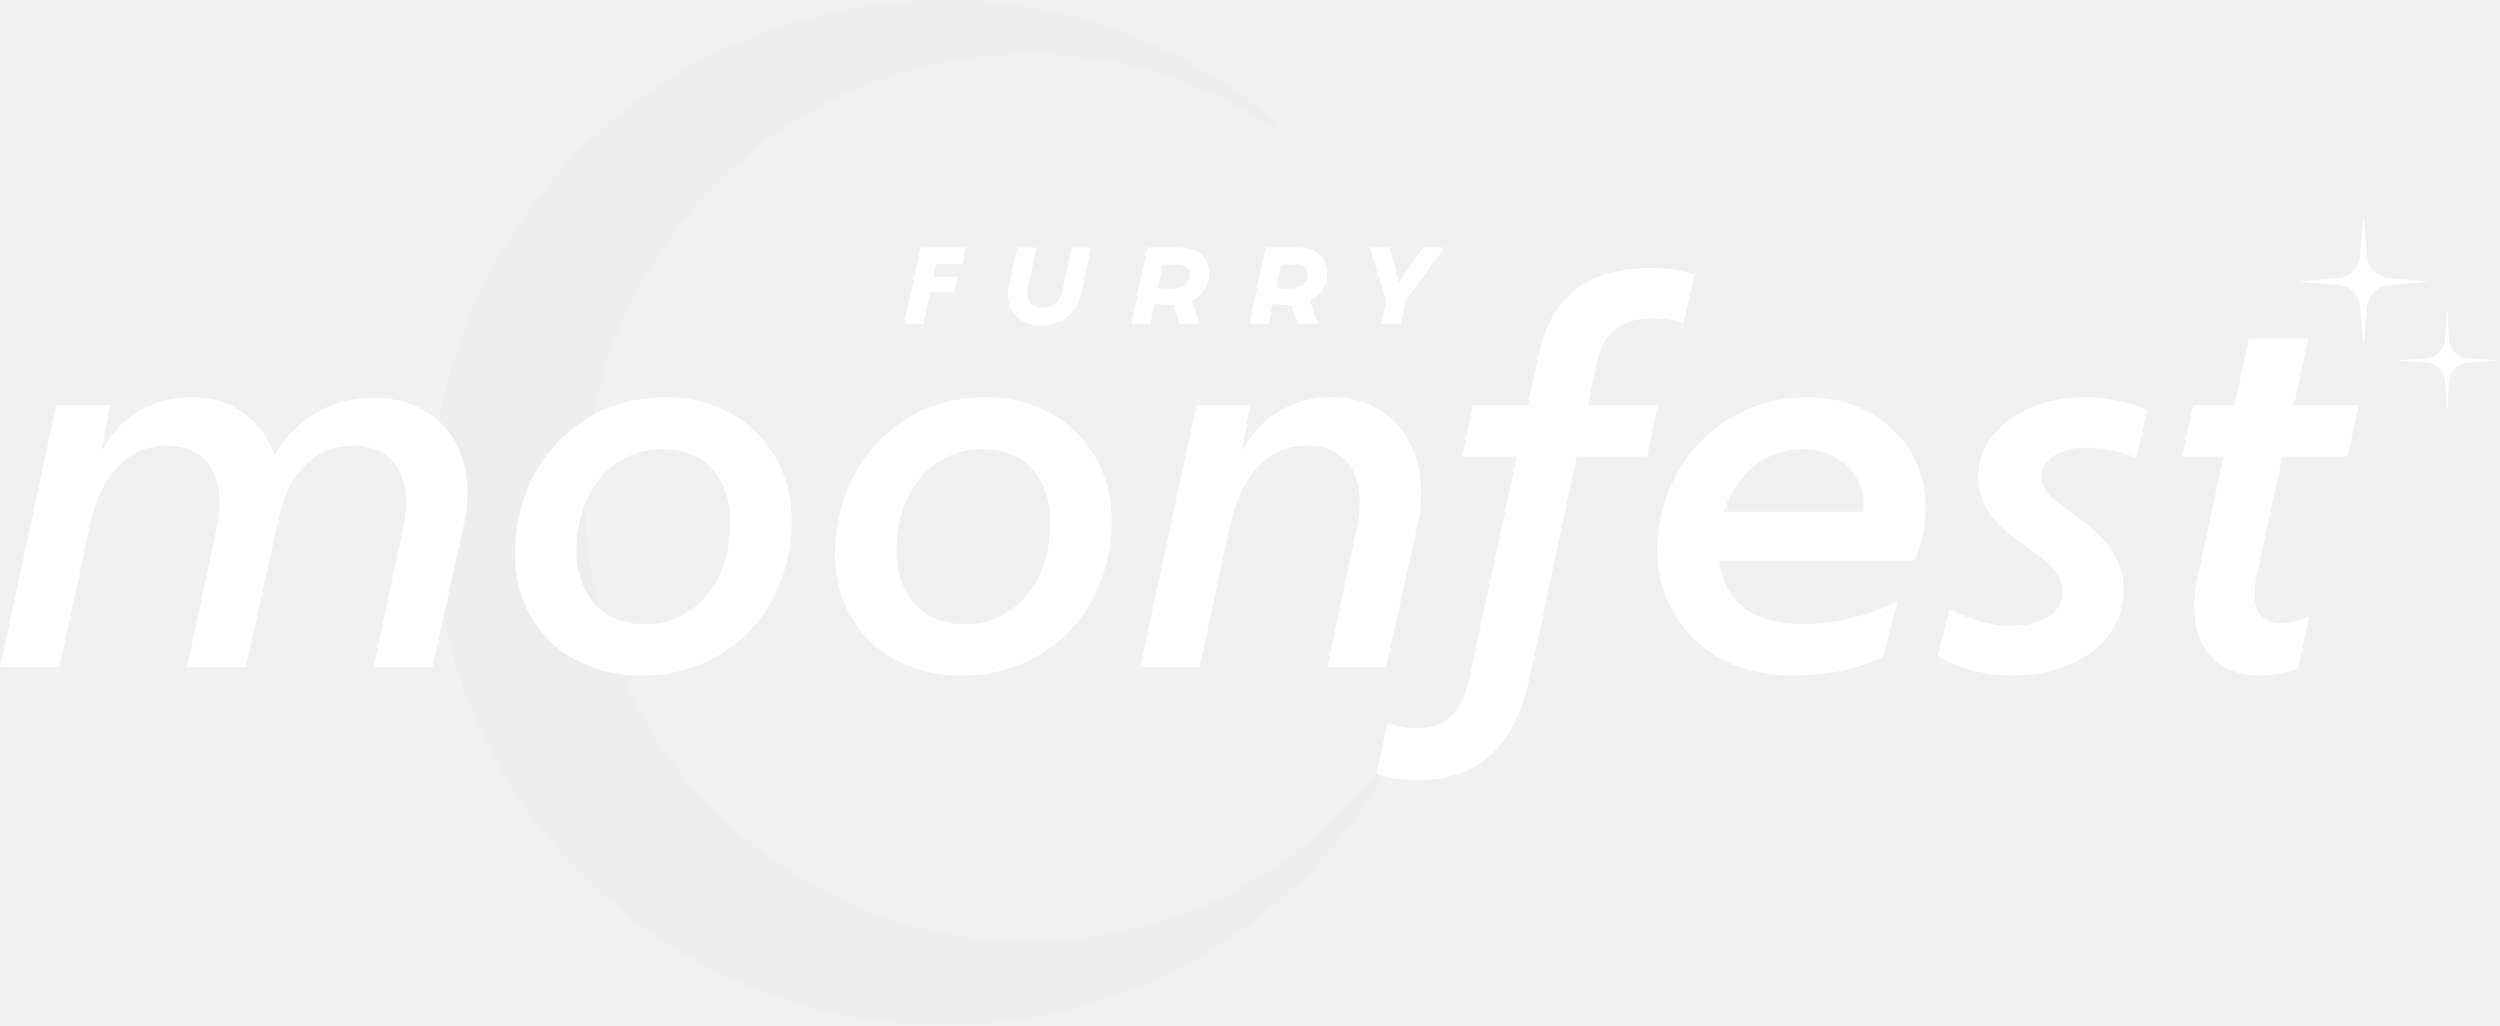
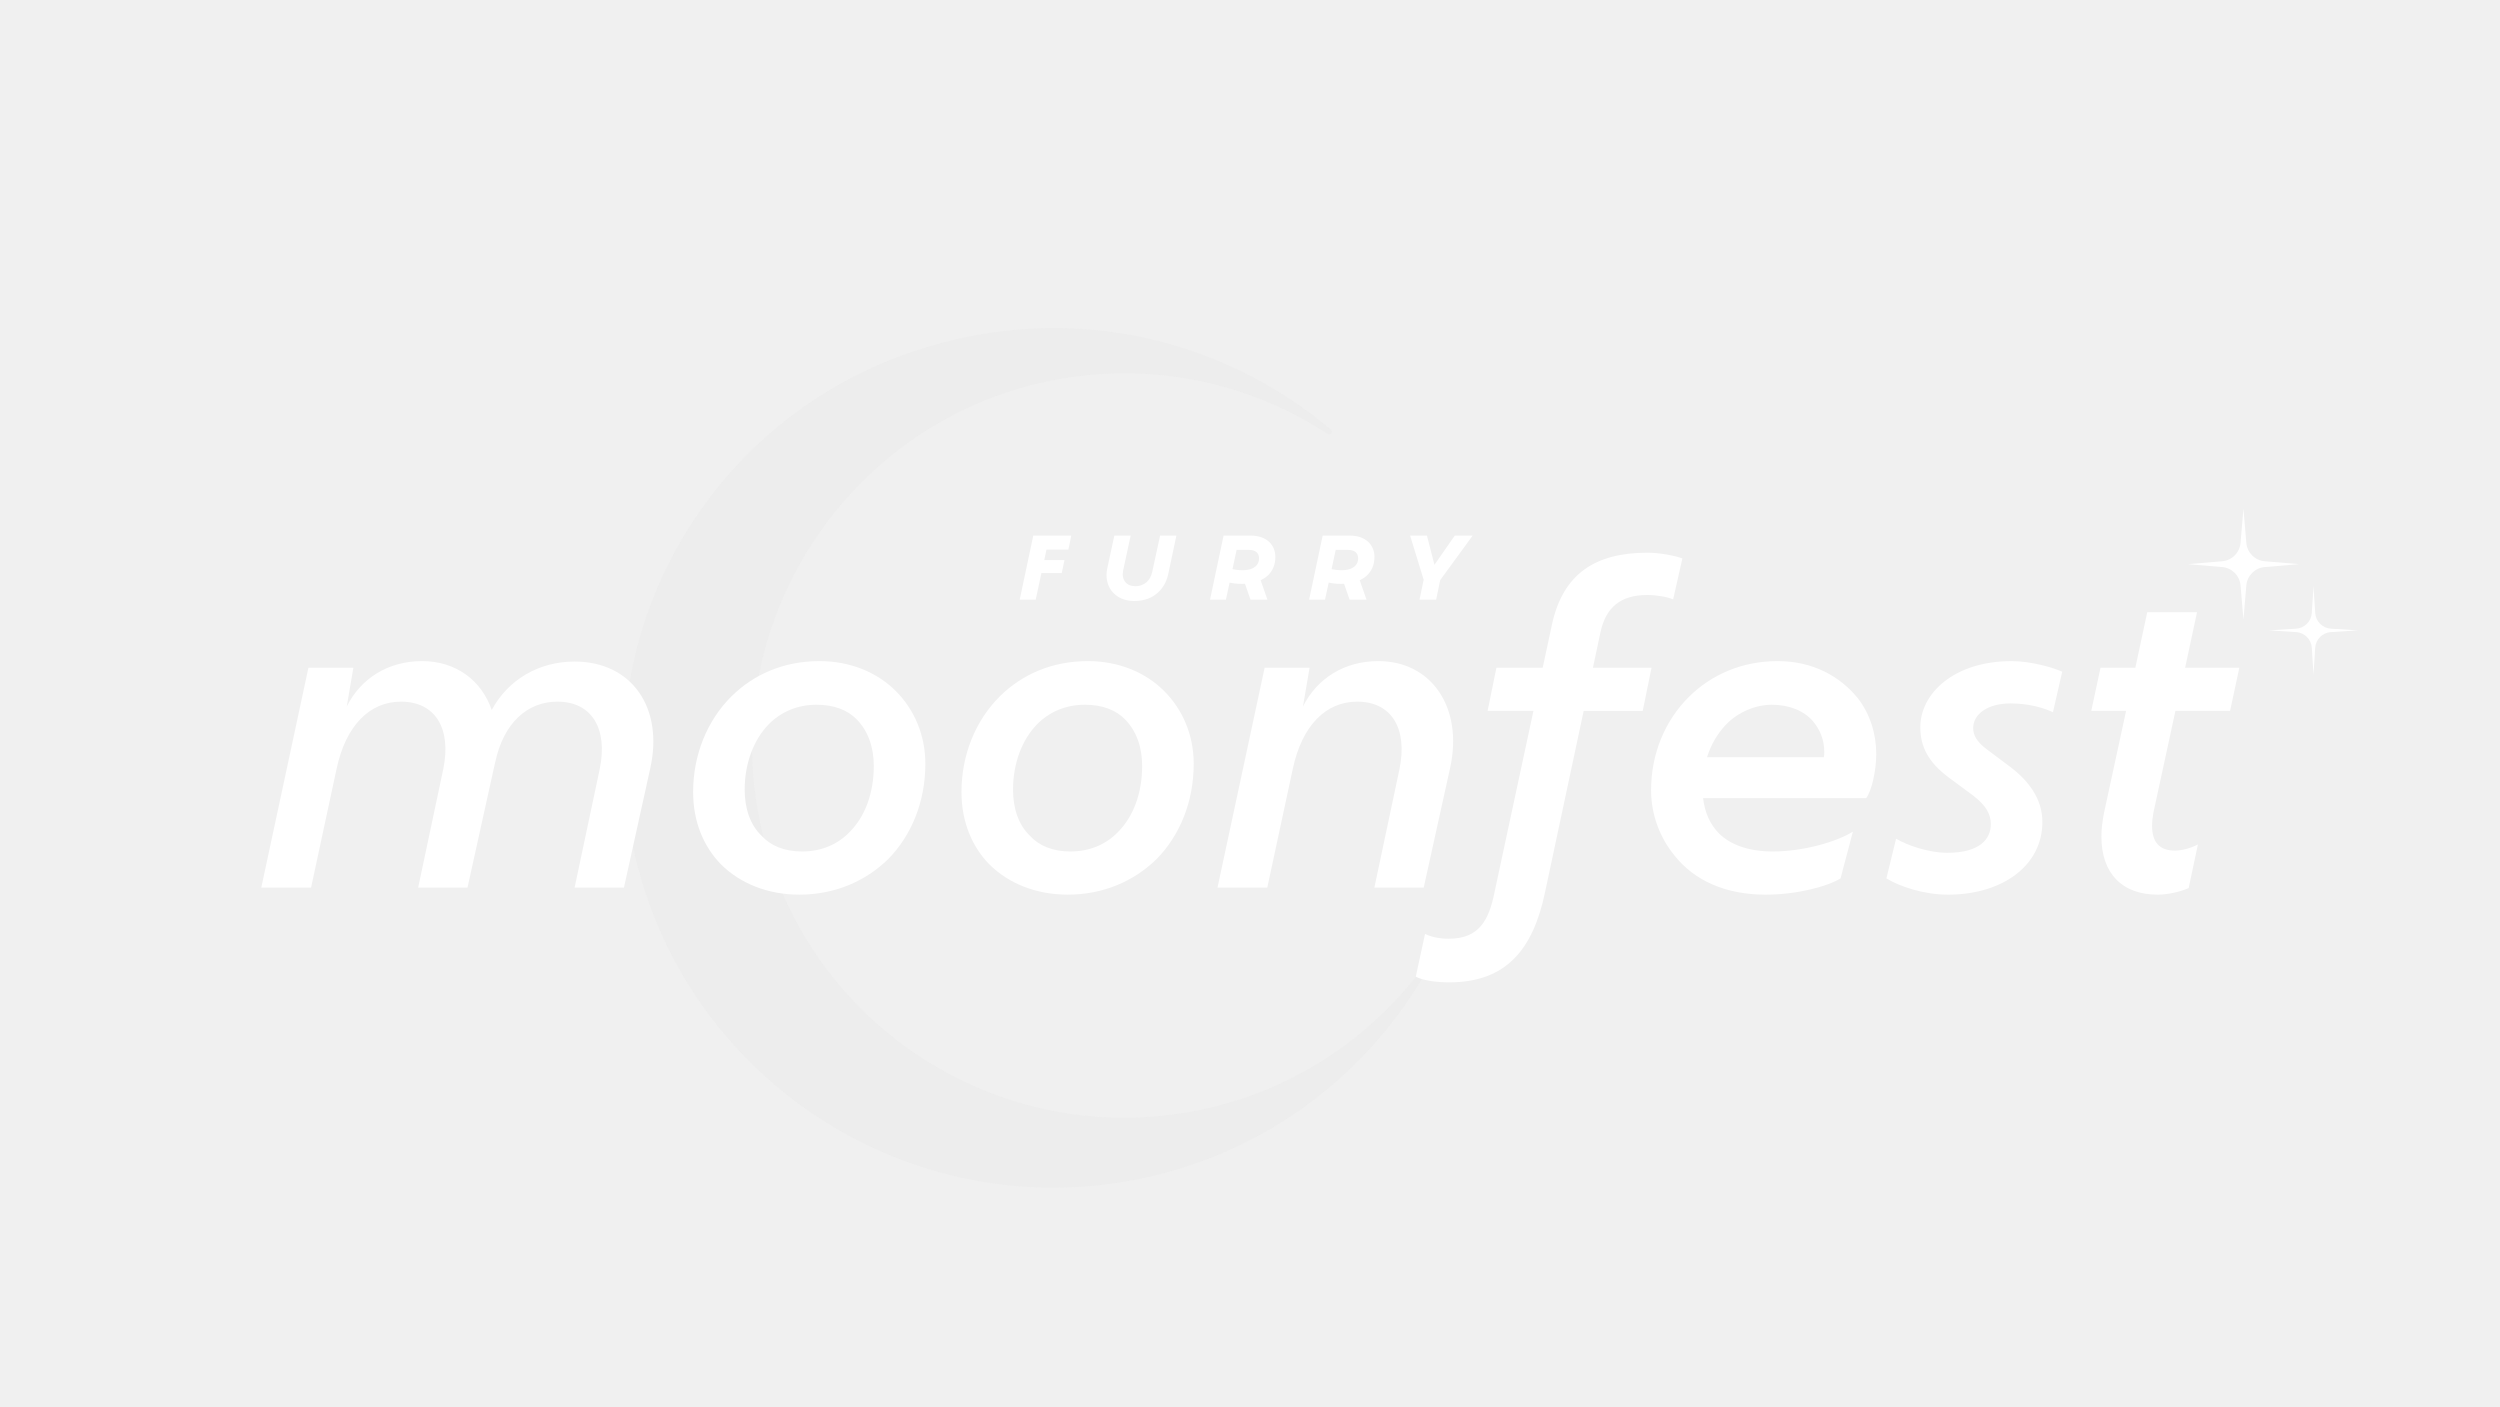
- <svg xmlns="http://www.w3.org/2000/svg" id="Layer_1" data-name="Layer 1" viewBox="0 0 1560.73 639.92">
+ <svg xmlns="http://www.w3.org/2000/svg" id="Layer_1" data-name="Layer 1" viewBox="0 0 1920 1080">
  <defs>
    <style>
      .cls-1 {
        fill: #fff;
      }

      .cls-2 {
        fill: #e6e6e6;
        opacity: .3;
      }
    </style>
  </defs>
-   <path id="luna_grande" data-name="luna grande" class="cls-2" d="M689.88,583.73c-146.18,25.45-285.52-68.7-317.74-211.89-35.26-156.71,70.68-311.41,229.55-335.07,69.63-10.37,137.35,6.24,192.26,42.16,2.1,1.37,4.31-1.57,2.4-3.19C712.41,4.8,592.84-22.53,475.9,20.75c-120.95,44.76-202.96,159.02-206.15,287.94-5.19,209.56,179.54,360.43,374.85,326.43,96.41-16.78,175.15-75.09,221.09-153.35,1.35-2.3-1.9-4.47-3.52-2.36-40.82,53.24-100.98,91.9-172.29,104.31Z" />
+   <path id="luna_grande" data-name="luna grande" class="cls-2" d="M912.41,854.15c-150.81,26.25-294.57-70.88-327.81-218.61-36.38-161.67,72.92-321.28,236.83-345.68,71.84-10.7,141.7,6.44,198.36,43.5,2.17,1.42,4.45-1.62,2.47-3.29-86.6-73.19-209.96-101.38-330.6-56.73-124.78,46.18-209.39,164.06-212.68,297.07-5.36,216.2,185.23,371.85,386.72,336.78,99.46-17.31,180.7-77.47,228.1-158.21,1.39-2.37-1.96-4.61-3.63-2.43-42.11,54.93-104.18,94.81-177.74,107.62Z" />
  <g>
-     <path class="cls-1" d="M289.65,327.34l-19.68,89.23h-36.74l18.7-88.24c6.23-30.18-5.9-50.19-31.49-50.19-22.31,0-40.02,15.75-46.25,44.94l-.98,4.26-19.68,89.23h-36.74l18.7-88.24c6.23-30.18-5.9-50.19-31.49-50.19-23.29,0-41,17.71-47.89,49.86l-19.03,88.57H0l35.1-163.69h33.46l-4.92,28.87c10.5-20.99,30.84-33.79,56.09-33.79s44.28,14.43,51.83,36.41c12.14-22.64,35.1-36.08,61.67-36.08,42.64,0,66.26,34.44,56.42,79.06Z" />
-     <path class="cls-1" d="M342.13,399.18c-12.79-13.12-20.67-31.49-20.67-53.8,0-27.23,10.17-53.14,28.87-71.51,16.07-15.75,38.05-25.92,65.28-25.92,22.63,0,42.64,8.2,56.75,22.31,13.78,13.78,21.98,32.8,21.98,54.13,0,28.54-10.5,53.47-27.56,70.86-17.06,16.73-40.02,26.57-66.26,26.57-23.29,0-43.96-8.2-58.39-22.63ZM437.92,375.23c11.48-11.48,18.04-28.87,18.04-49.21,0-14.11-4.26-25.92-12.47-34.44-6.89-7.22-17.06-11.15-30.18-11.15-14.11,0-26.57,5.25-35.76,14.76-10.82,11.15-17.71,28.54-17.71,48.55,0,14.11,4.26,26.24,12.46,34.12,6.89,7.54,17.06,11.81,30.18,11.81,14.43,0,26.57-5.25,35.43-14.43Z" />
-     <path class="cls-1" d="M541.9,399.18c-12.79-13.12-20.67-31.49-20.67-53.8,0-27.23,10.17-53.14,28.87-71.51,16.07-15.75,38.05-25.92,65.28-25.92,22.63,0,42.64,8.2,56.75,22.31,13.78,13.78,21.98,32.8,21.98,54.13,0,28.54-10.5,53.47-27.55,70.86-17.06,16.73-40.02,26.57-66.26,26.57-23.29,0-43.96-8.2-58.39-22.63ZM637.68,375.23c11.48-11.48,18.04-28.87,18.04-49.21,0-14.11-4.26-25.92-12.47-34.44-6.89-7.22-17.06-11.15-30.18-11.15-14.11,0-26.57,5.25-35.76,14.76-10.82,11.15-17.71,28.54-17.71,48.55,0,14.11,4.26,26.24,12.46,34.12,6.89,7.54,17.06,11.81,30.18,11.81,14.43,0,26.57-5.25,35.43-14.43Z" />
-     <path class="cls-1" d="M885.01,327.34l-19.68,89.23h-36.74l18.7-88.24c6.23-30.18-5.9-50.19-31.49-50.19-23.29,0-41,17.71-47.89,49.86l-19.03,88.57h-37.07l35.1-163.69h33.46l-4.92,28.87c10.5-20.99,30.83-33.79,56.09-33.79,39.69,0,63.31,34.77,53.47,79.38Z" />
-     <path class="cls-1" d="M996.86,226.63l-5.58,26.24h43.63l-6.56,32.15h-43.96l-28.87,135.48c-8.86,41.99-28.87,66.59-71.18,66.59-9.18,0-19.68-1.31-24.93-4.26l6.89-31.82c4.59,2.3,10.5,3.61,17.71,3.61,22.31,0,29.85-13.45,34.12-35.1l28.87-134.49h-34.12l6.56-32.15h34.44l6.89-32.15c8.2-37.72,32.15-53.47,71.18-53.47,9.19,0,20.67,2.3,25.92,4.26l-6.89,30.51c-4.59-1.97-12.47-3.28-19.35-3.28-19.68,0-30.83,9.19-34.77,27.88Z" />
-     <path class="cls-1" d="M1194.67,349.97h-121.37c1.31,10.83,5.25,19.68,12.14,26.57,8.53,8.2,21.98,13.12,39.69,13.12,22.96,0,47.57-7.22,59.7-14.76l-9.18,34.77c-9.51,5.9-32.15,12.14-55.77,12.14-29.85,0-53.14-10.5-67.9-29.2-10.5-12.79-17.39-29.85-17.39-48.55,0-26.9,10.17-51.83,28.54-69.87,16.4-16.07,39.04-26.24,65.61-26.24s46.58,11.48,59.7,27.56c9.19,11.81,13.78,26.57,13.78,41.66,0,12.79-3.61,27.88-7.54,32.8ZM1090.35,295.19c-6.23,6.56-11.15,14.76-14.11,24.28h86.93c.33-1.31.33-2.62.33-3.94,0-9.19-3.28-16.73-8.53-22.96-6.56-7.54-17.39-12.14-30.51-12.14-11.81,0-24.93,5.25-34.12,14.76Z" />
-     <path class="cls-1" d="M1209.75,409.67l7.22-29.52c8.2,4.92,24.27,10.5,38.05,10.5,24.6,0,32.48-10.5,32.48-21.32,0-7.54-3.61-13.78-12.79-20.99l-19.03-14.1c-14.76-11.15-20.67-22.63-20.67-37.07,0-25.26,25.26-49.21,67.9-49.21,14.76,0,31.16,4.92,37.72,7.87l-6.89,30.18c-6.89-3.28-18.04-6.56-31.49-6.56-17.06,0-27.88,7.87-27.88,18.37,0,5.58,2.95,10.5,10.5,16.07l17.06,12.79c13.45,10.17,23.95,23.62,23.95,41,0,32.8-30.18,54.13-70.2,54.13-18.37,0-36.41-6.23-45.92-12.14Z" />
-     <path class="cls-1" d="M1408.52,360.8c-.66,3.61-.98,6.56-.98,9.84,0,11.81,5.25,18.37,17.06,18.37,5.25,0,12.14-1.97,17.06-4.59l-6.89,32.48c-5.58,2.62-15.42,4.92-22.96,4.92-26.57,0-41.99-15.75-41.99-43.3,0-5.25.66-11.15,1.97-17.71l16.4-75.78h-25.92l6.89-32.15h25.92l8.86-41.33h37.07l-8.86,41.33h40.35l-6.89,32.15h-40.68l-16.4,75.78Z" />
+     <path class="cls-1" d="M499.5,589.64l-20.31,92.05h-37.9l19.29-91.04c6.43-31.13-6.09-51.78-32.49-51.78-23.01,0-41.29,16.24-47.72,46.37l-1.02,4.4-20.31,92.05h-37.9l19.29-91.04c6.43-31.13-6.09-51.78-32.49-51.78-24.03,0-42.3,18.28-49.41,51.44l-19.63,91.38h-38.24l36.21-168.88h34.52l-5.08,29.78c10.83-21.66,31.81-34.86,57.87-34.86s45.69,14.89,53.47,37.57c12.52-23.35,36.21-37.23,63.62-37.23,44,0,68.36,35.54,58.21,81.56Z" />
+     <path class="cls-1" d="M553.64,663.75c-13.2-13.54-21.32-32.49-21.32-55.5,0-28.09,10.49-54.83,29.78-73.78,16.58-16.24,39.26-26.74,67.35-26.74,23.35,0,44,8.46,58.55,23.01,14.21,14.21,22.67,33.84,22.67,55.84,0,29.44-10.83,55.16-28.43,73.1-17.6,17.26-41.29,27.41-68.36,27.41-24.03,0-45.35-8.46-60.24-23.35ZM652.46,639.05c11.84-11.85,18.61-29.78,18.61-50.76,0-14.55-4.4-26.74-12.86-35.54-7.11-7.44-17.6-11.51-31.14-11.51-14.55,0-27.41,5.41-36.89,15.23-11.17,11.51-18.27,29.44-18.27,50.09,0,14.55,4.4,27.07,12.86,35.2,7.11,7.78,17.6,12.18,31.14,12.18,14.89,0,27.41-5.42,36.55-14.89Z" />
+     <path class="cls-1" d="M759.74,663.75c-13.2-13.54-21.32-32.49-21.32-55.5,0-28.09,10.49-54.83,29.78-73.78,16.58-16.24,39.26-26.74,67.35-26.74,23.35,0,44,8.46,58.55,23.01,14.21,14.21,22.67,33.84,22.67,55.84,0,29.44-10.83,55.16-28.43,73.1-17.6,17.26-41.29,27.41-68.36,27.41-24.03,0-45.35-8.46-60.24-23.35ZM858.56,639.05c11.84-11.85,18.61-29.78,18.61-50.76,0-14.55-4.4-26.74-12.86-35.54-7.11-7.44-17.6-11.51-31.14-11.51-14.55,0-27.41,5.41-36.89,15.23-11.17,11.51-18.27,29.44-18.27,50.09,0,14.55,4.4,27.07,12.86,35.2,7.11,7.78,17.6,12.18,31.14,12.18,14.89,0,27.41-5.42,36.55-14.89Z" />
+     <path class="cls-1" d="M1113.72,589.64l-20.31,92.05h-37.9l19.29-91.04c6.43-31.13-6.09-51.78-32.49-51.78-24.03,0-42.3,18.28-49.41,51.44l-19.63,91.38h-38.24l36.21-168.88h34.52l-5.08,29.78c10.83-21.66,31.81-34.86,57.87-34.86,40.95,0,65.32,35.87,55.16,81.9Z" />
+     <path class="cls-1" d="M1229.12,485.74l-5.75,27.07h45.01l-6.77,33.17h-45.35l-29.78,139.77c-9.14,43.32-29.78,68.7-73.44,68.7-9.48,0-20.31-1.35-25.72-4.4l7.11-32.83c4.74,2.37,10.83,3.72,18.27,3.72,23.01,0,30.8-13.88,35.2-36.21l29.78-138.76h-35.2l6.77-33.17h35.54l7.11-33.17c8.46-38.92,33.16-55.16,73.44-55.16,9.48,0,21.32,2.37,26.74,4.4l-7.11,31.47c-4.74-2.03-12.86-3.38-19.97-3.38-20.31,0-31.81,9.48-35.87,28.77Z" />
+     <path class="cls-1" d="M1433.19,612.99h-125.22c1.35,11.17,5.42,20.31,12.52,27.41,8.8,8.46,22.67,13.54,40.95,13.54,23.69,0,49.07-7.45,61.59-15.23l-9.48,35.87c-9.81,6.09-33.17,12.52-57.53,12.52-30.8,0-54.83-10.83-70.05-30.12-10.83-13.2-17.94-30.8-17.94-50.09,0-27.75,10.49-53.47,29.44-72.09,16.92-16.58,40.27-27.07,67.69-27.07s48.06,11.85,61.59,28.43c9.48,12.18,14.21,27.41,14.21,42.98,0,13.2-3.72,28.77-7.78,33.84ZM1325.57,556.47c-6.43,6.77-11.51,15.23-14.55,25.04h89.68c.34-1.35.34-2.71.34-4.06,0-9.48-3.38-17.26-8.8-23.69-6.77-7.78-17.94-12.52-31.47-12.52-12.18,0-25.72,5.41-35.2,15.23Z" />
+     <path class="cls-1" d="M1448.75,674.58l7.45-30.46c8.46,5.08,25.04,10.83,39.26,10.83,25.38,0,33.5-10.83,33.5-22,0-7.78-3.72-14.21-13.2-21.66l-19.63-14.55c-15.23-11.51-21.32-23.35-21.32-38.24,0-26.06,26.06-50.76,70.05-50.76,15.23,0,32.15,5.08,38.92,8.12l-7.11,31.14c-7.11-3.38-18.61-6.77-32.49-6.77-17.6,0-28.77,8.12-28.77,18.95,0,5.75,3.05,10.83,10.83,16.58l17.6,13.2c13.88,10.49,24.71,24.37,24.71,42.3,0,33.84-31.14,55.84-72.42,55.84-18.95,0-37.57-6.43-47.38-12.52Z" />
+     <path class="cls-1" d="M1653.82,624.16c-.68,3.72-1.02,6.77-1.02,10.15,0,12.18,5.42,18.95,17.6,18.95,5.42,0,12.52-2.03,17.6-4.74l-7.11,33.5c-5.75,2.71-15.91,5.08-23.69,5.08-27.41,0-43.32-16.24-43.32-44.67,0-5.42.68-11.51,2.03-18.28l16.92-78.18h-26.74l7.11-33.17h26.74l9.14-42.64h38.24l-9.14,42.64h41.63l-7.11,33.17h-41.97l-16.92,78.18Z" />
  </g>
  <g>
-     <path class="cls-1" d="M584.51,164.91l-1.65,7.8h15.05l-2.05,9.69h-15.13l-4.26,19.78h-11.9l10.09-47.68h28.29l-2.13,10.4h-16.31Z" />
-     <path class="cls-1" d="M633.14,195.89c-3.39-4.33-4.81-10.25-3.39-16.94l5.28-24.43h12.14l-5.6,26.01c-.71,3.55-.16,6.46,1.73,8.67,1.5,1.89,4.02,2.99,7.33,2.99,3.78,0,6.46-1.34,8.43-2.99,1.89-1.66,3.47-4.41,4.18-7.72l5.83-26.95h12.14l-5.99,28.29c-1.18,5.44-3.31,9.93-7.49,13.87-4.33,4.18-10.32,6.54-17.89,6.54s-13.08-2.84-16.71-7.33Z" />
-     <path class="cls-1" d="M754.89,170.35c0,5.91-2.05,10.4-5.44,13.71-1.58,1.5-3.47,2.68-5.52,3.7l5.04,14.42h-12.61l-4.1-11.82c-.71.08-1.5.08-2.29.08-3.86,0-6.86-.39-9.14-.95l-2.76,12.69h-11.82l10.09-47.68h20.18c11.98,0,18.36,7.09,18.36,15.84ZM730.46,180.28c4.73,0,7.72-1.18,9.69-2.84,1.89-1.65,2.6-3.78,2.6-5.99,0-3.94-2.6-6.31-7.49-6.31h-9.22l-3.07,14.34c2.21.47,4.73.79,7.49.79Z" />
-     <path class="cls-1" d="M828.65,170.35c0,5.91-2.05,10.4-5.44,13.71-1.58,1.5-3.47,2.68-5.52,3.7l5.04,14.42h-12.61l-4.1-11.82c-.71.08-1.5.08-2.29.08-3.86,0-6.86-.39-9.14-.95l-2.76,12.69h-11.82l10.09-47.68h20.18c11.98,0,18.36,7.09,18.36,15.84ZM804.22,180.28c4.73,0,7.72-1.18,9.69-2.84,1.89-1.65,2.6-3.78,2.6-5.99,0-3.94-2.6-6.31-7.49-6.31h-9.22l-3.07,14.34c2.21.47,4.73.79,7.49.79Z" />
-     <path class="cls-1" d="M877.59,187.69l-3,14.5h-12.37l3.07-14.82-10.09-32.86h12.53l5.6,21.75,15.13-21.75h13.32l-24.2,33.18Z" />
+     <path class="cls-1" d="M803.71,422.07l-1.71,8.05h15.53l-2.11,10h-15.61l-4.39,20.41h-12.28l10.41-49.19h29.19l-2.2,10.73h-16.83Z" />
+     <path class="cls-1" d="M853.87,454.02c-3.5-4.47-4.96-10.57-3.5-17.48l5.45-25.21h12.52l-5.77,26.83c-.73,3.66-.16,6.67,1.79,8.94,1.55,1.95,4.15,3.09,7.56,3.09,3.9,0,6.67-1.38,8.7-3.09,1.95-1.71,3.58-4.55,4.31-7.97l6.02-27.81h12.52l-6.18,29.19c-1.22,5.61-3.41,10.24-7.72,14.31-4.47,4.31-10.65,6.75-18.46,6.75s-13.5-2.93-17.24-7.56Z" />
+     <path class="cls-1" d="M979.48,427.68c0,6.1-2.11,10.73-5.61,14.15-1.63,1.54-3.58,2.76-5.69,3.82l5.2,14.88h-13.01l-4.23-12.2c-.73.08-1.54.08-2.36.08-3.98,0-7.07-.41-9.43-.98l-2.85,13.09h-12.2l10.41-49.19h20.82c12.36,0,18.94,7.32,18.94,16.34ZM954.27,437.92c4.88,0,7.97-1.22,10-2.93,1.95-1.71,2.68-3.9,2.68-6.18,0-4.07-2.68-6.5-7.72-6.5h-9.51l-3.17,14.8c2.28.49,4.88.81,7.72.81Z" />
+     <path class="cls-1" d="M1055.58,427.68c0,6.1-2.11,10.73-5.61,14.15-1.63,1.54-3.58,2.76-5.69,3.82l5.2,14.88h-13.01l-4.23-12.2c-.73.08-1.54.08-2.36.08-3.98,0-7.07-.41-9.43-.98l-2.85,13.09h-12.2l10.41-49.19h20.82c12.36,0,18.95,7.32,18.95,16.34ZM1030.37,437.92c4.88,0,7.97-1.22,10-2.93,1.95-1.71,2.68-3.9,2.68-6.18,0-4.07-2.68-6.5-7.72-6.5h-9.51l-3.17,14.8c2.28.49,4.88.81,7.72.81Z" />
+     <path class="cls-1" d="M1106.06,445.57l-3.09,14.96h-12.77l3.17-15.29-10.41-33.91h12.93l5.77,22.44,15.61-22.44h13.74l-24.96,34.23Z" />
  </g>
  <g id="Estrellas">
-     <path class="cls-1" d="M1526.43,212.09l1.26-20.05,1.26,20.05c.4,6.3,5.42,11.32,11.72,11.72l20.05,1.26-20.05,1.26c-6.3.4-11.32,5.42-11.72,11.72l-1.26,20.05-1.26-20.05c-.4-6.3-5.42-11.32-11.72-11.72l-20.05-1.26,20.05-1.26c6.3-.4,11.32-5.42,11.72-11.72Z" />
-     <path class="cls-1" d="M1473.38,159.95l2.17-25.45,2.17,25.45c.62,7.27,6.39,13.04,13.66,13.66l25.45,2.17-25.45,2.17c-7.27.62-13.04,6.39-13.66,13.66l-2.17,25.45-2.17-25.45c-.62-7.27-6.39-13.04-13.66-13.66l-25.45-2.17,25.45-2.17c7.27-.62,13.04-6.39,13.66-13.66Z" />
+     <path class="cls-1" d="M1775.47,470.74l1.3-20.68,1.3,20.68c.41,6.5,5.59,11.68,12.09,12.09l20.68,1.3-20.68,1.3c-6.5.41-11.68,5.59-12.09,12.09l-1.3,20.68-1.3-20.68c-.41-6.5-5.59-11.68-12.09-12.09l-20.68-1.3,20.68-1.3c6.5-.41,11.68-5.59,12.09-12.09Z" />
+     <path class="cls-1" d="M1720.73,416.95l2.23-26.25,2.23,26.25c.64,7.5,6.59,13.45,14.09,14.09l26.25,2.23-26.25,2.23c-7.5.64-13.45,6.59-14.09,14.09l-2.23,26.25-2.23-26.25c-.64-7.5-6.59-13.45-14.09-14.09l-26.25-2.23,26.25-2.23c7.5-.64,13.45-6.59,14.09-14.09Z" />
  </g>
</svg>
